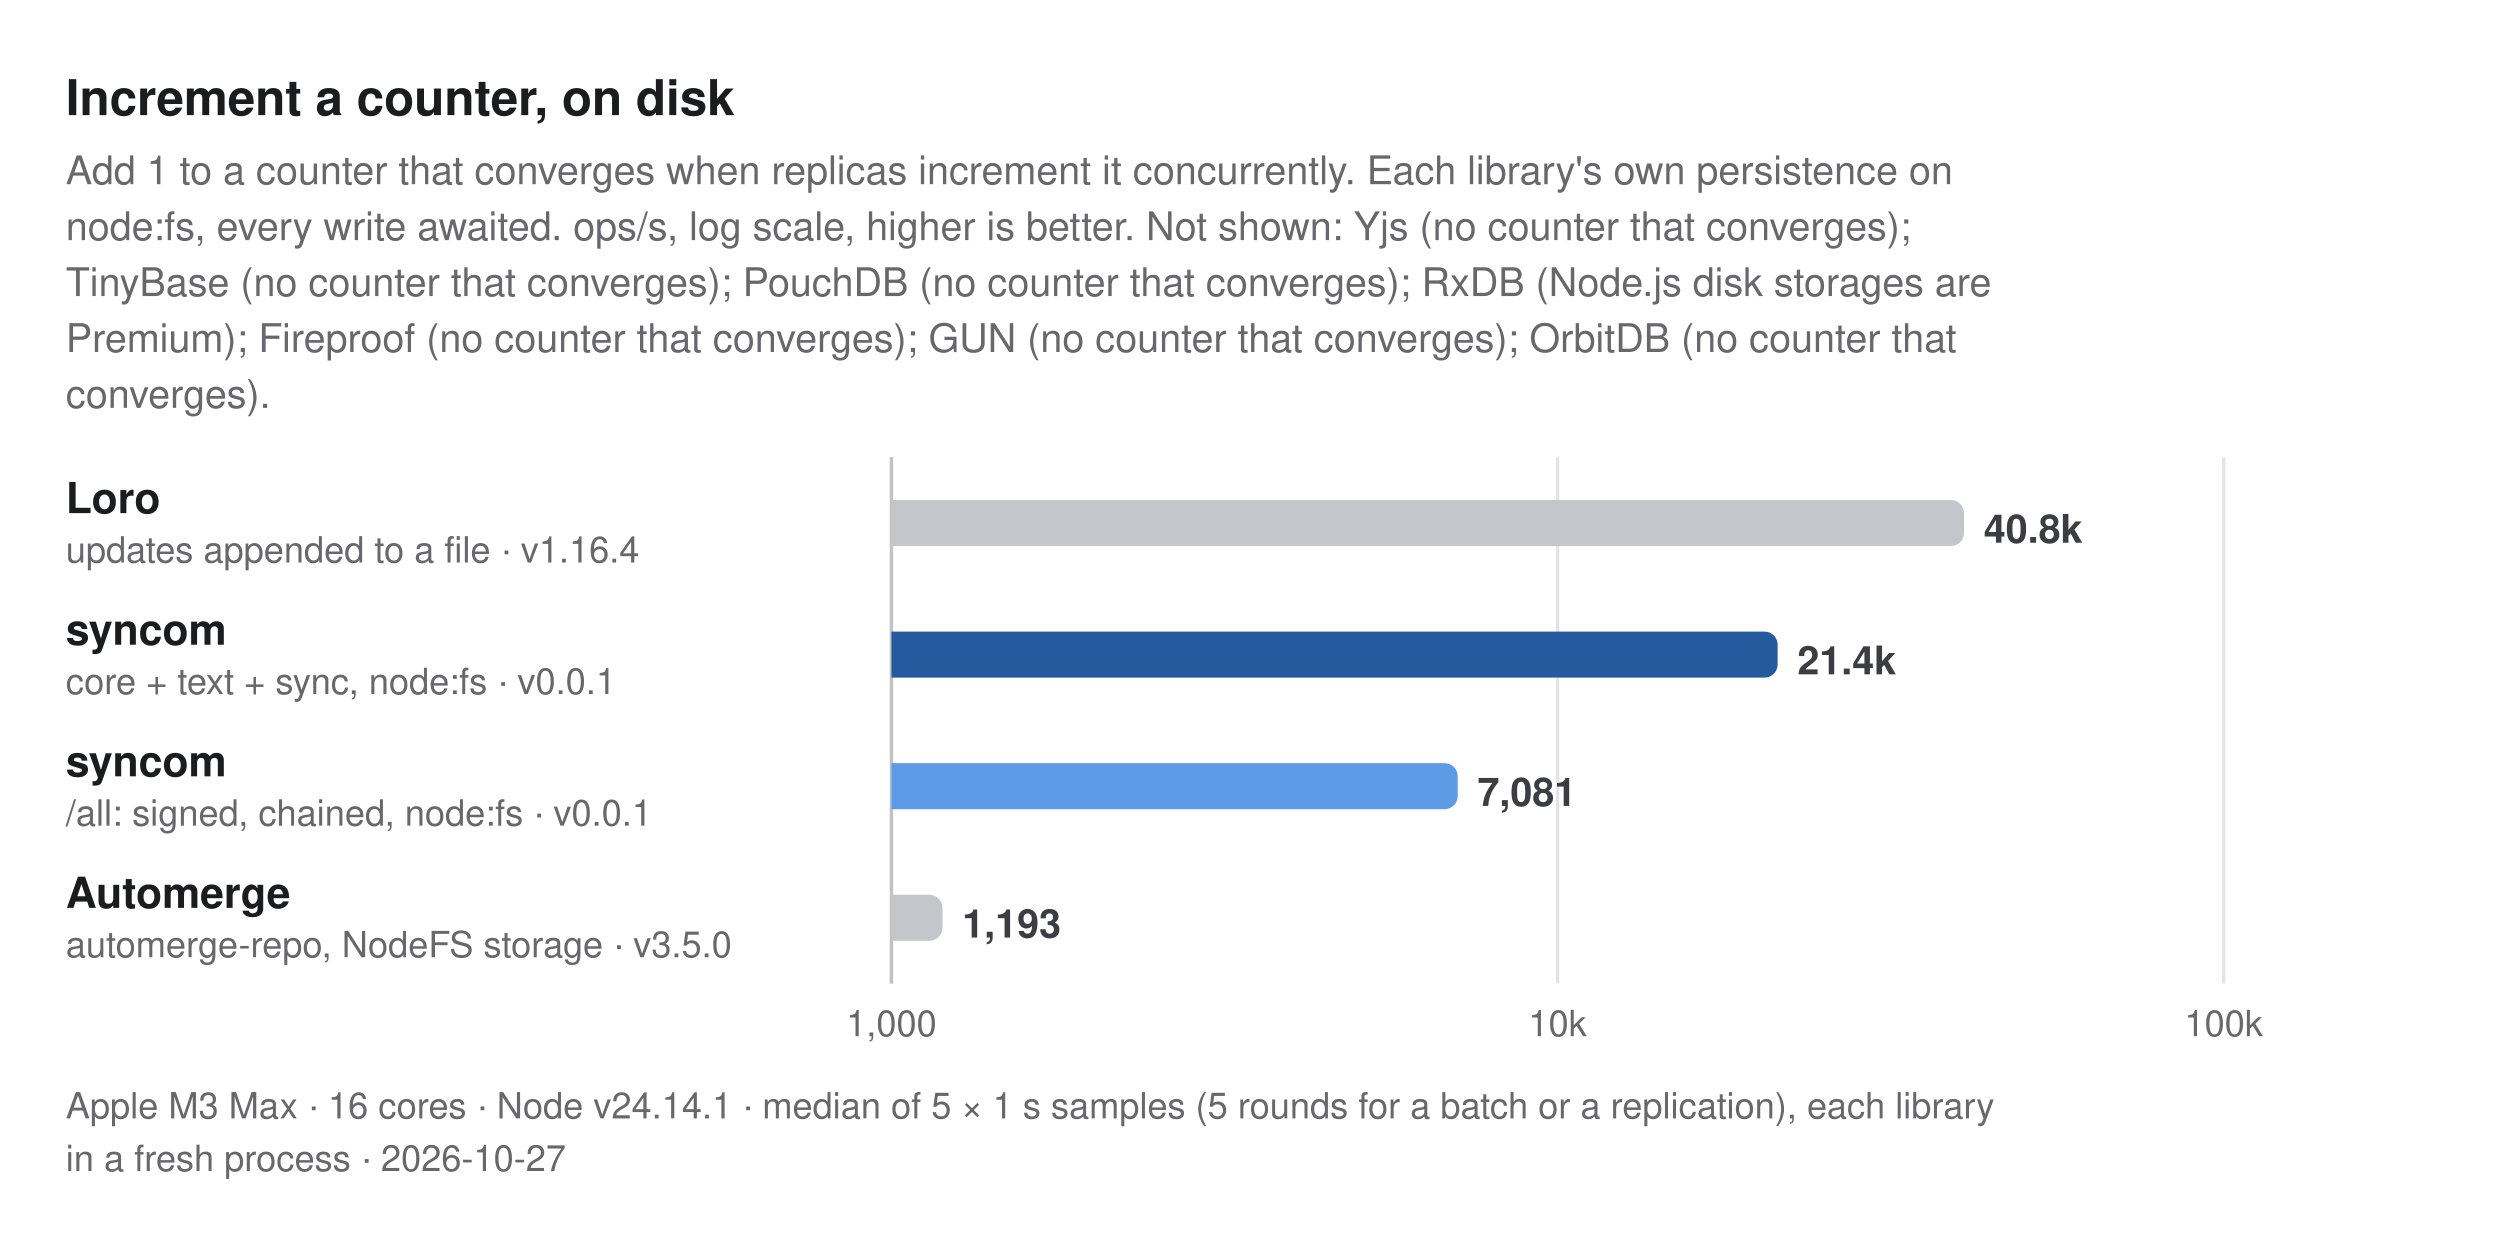
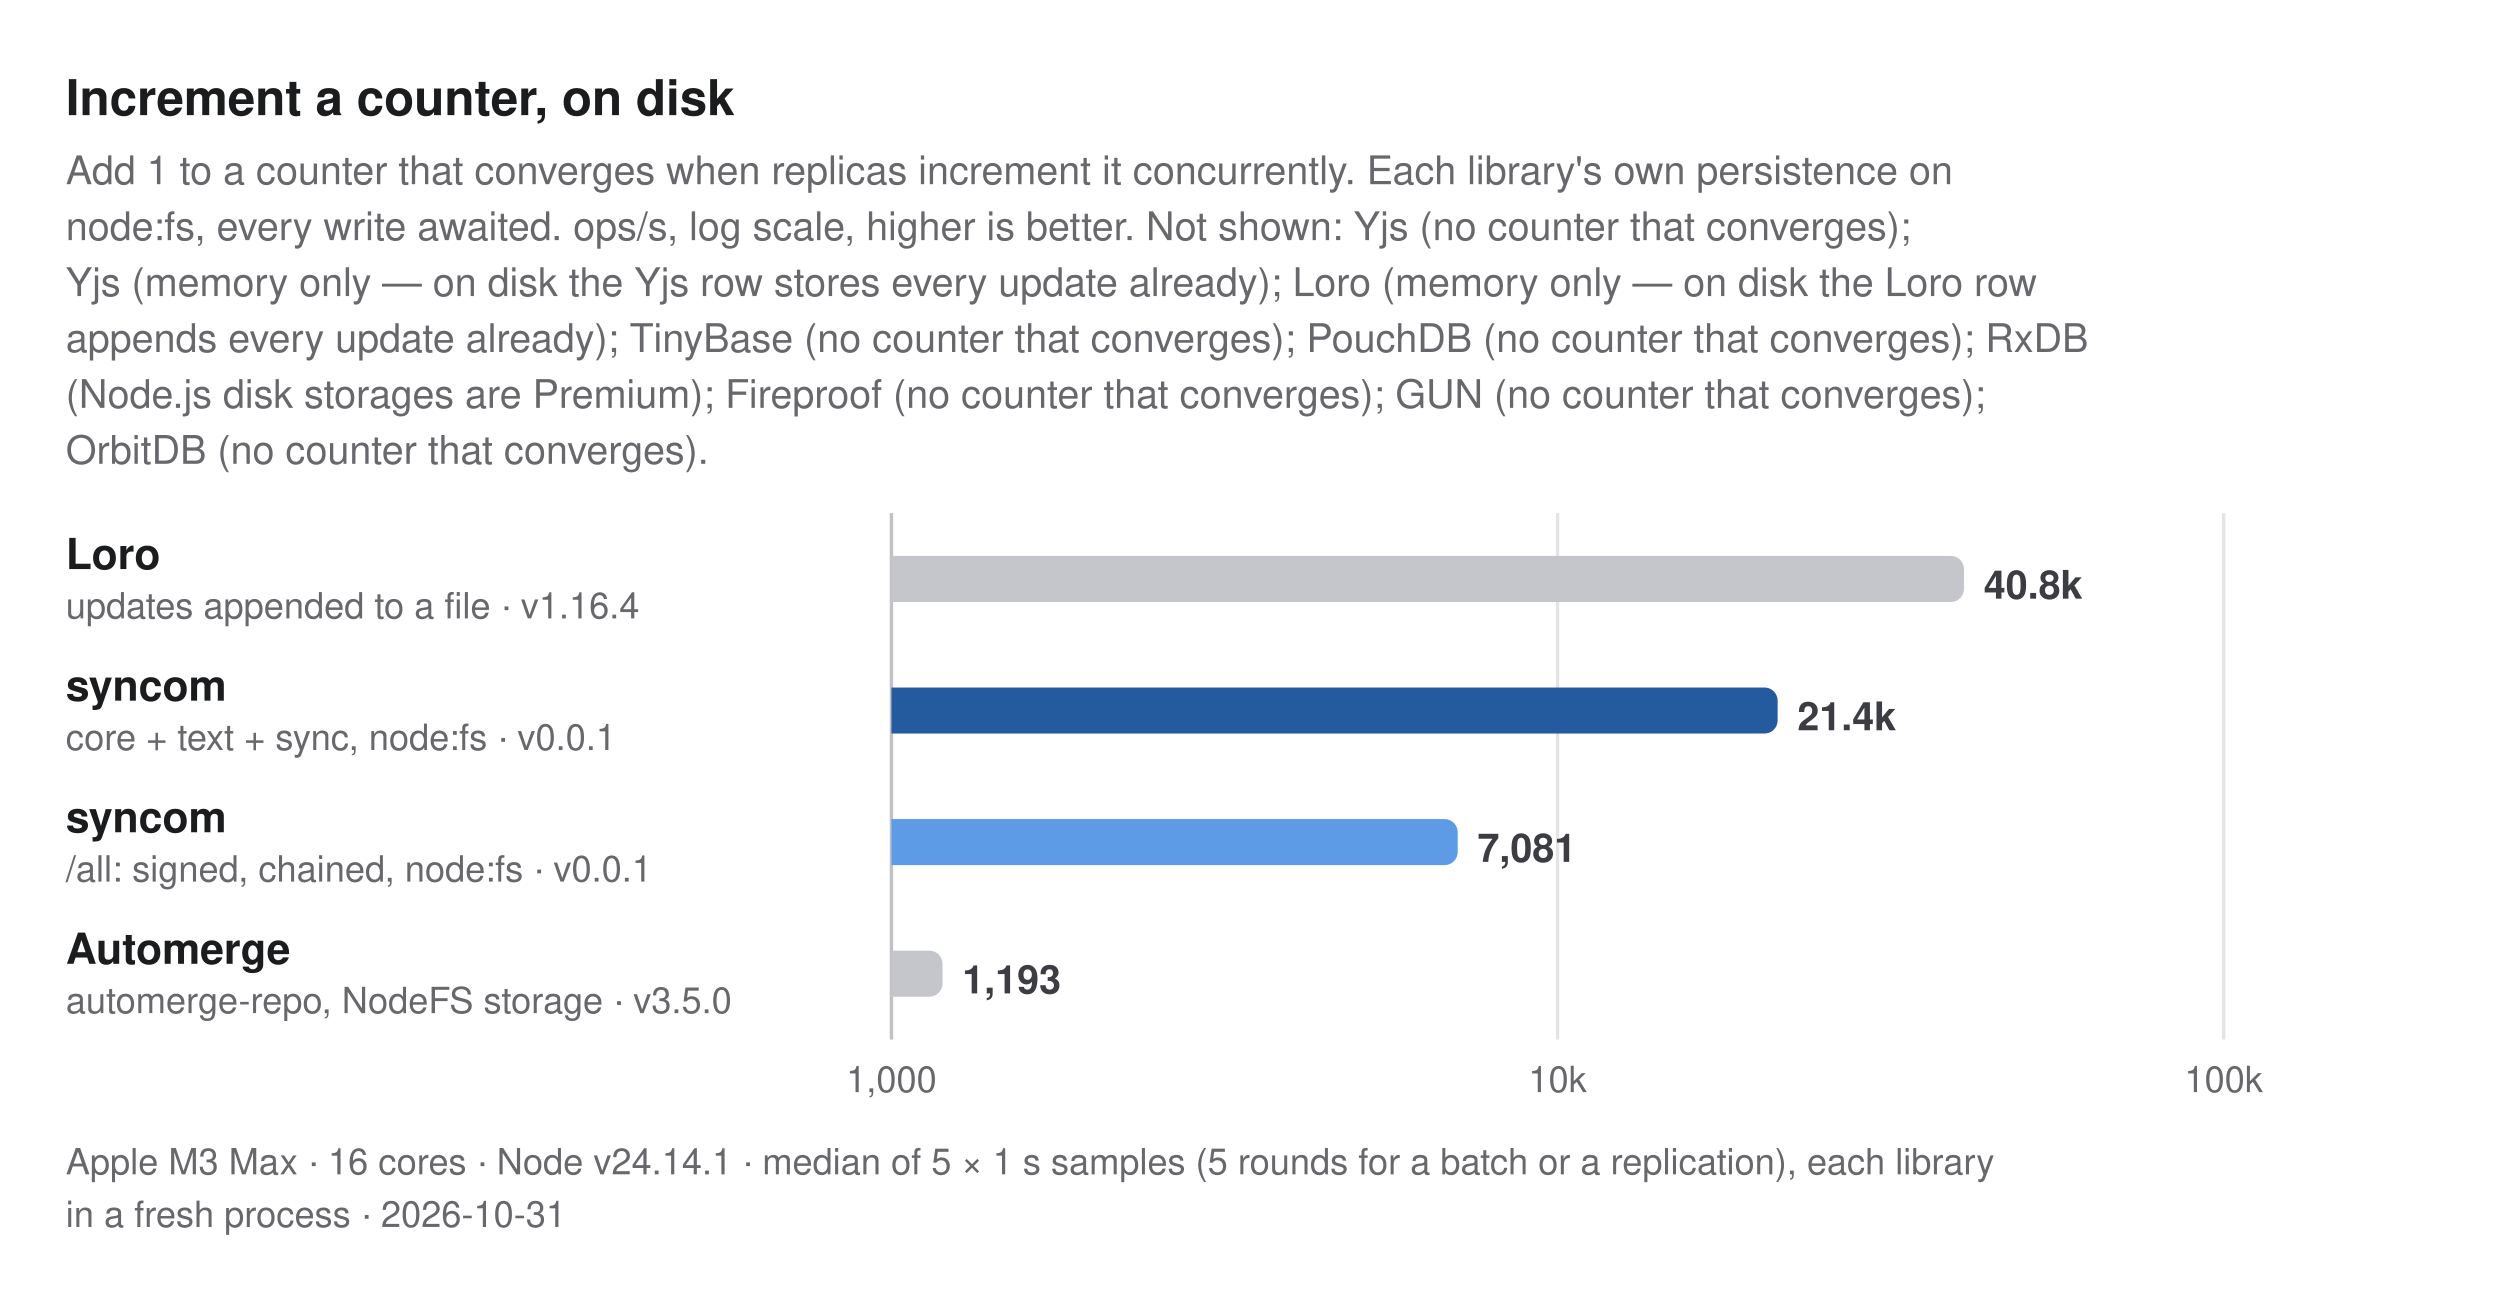
- <svg xmlns="http://www.w3.org/2000/svg" width="760" height="375" viewBox="0 0 760 375" role="img" aria-label="Increment a counter, on disk. Add 1 to a counter that converges when replicas increment it concurrently. Each library's own persistence on node:fs, every write awaited. ops/s, log scale, higher is better. Not shown: Yjs (no counter that converges); TinyBase (no counter that converges); PouchDB (no counter that converges); RxDB (Node.js disk storages are Premium); Fireproof (no counter that converges); GUN (no counter that converges); OrbitDB (no counter that converges).">
+ <svg xmlns="http://www.w3.org/2000/svg" width="760" height="392" viewBox="0 0 760 392" role="img" aria-label="Increment a counter, on disk. Add 1 to a counter that converges when replicas increment it concurrently. Each library's own persistence on node:fs, every write awaited. ops/s, log scale, higher is better. Not shown: Yjs (no counter that converges); Yjs (memory only — on disk the Yjs row stores every update already); Loro (memory only — on disk the Loro row appends every update already); TinyBase (no counter that converges); PouchDB (no counter that converges); RxDB (Node.js disk storages are Premium); Fireproof (no counter that converges); GUN (no counter that converges); OrbitDB (no counter that converges).">
  <style>
  text { font-family: -apple-system, BlinkMacSystemFont, "Segoe UI", Helvetica, Arial, sans-serif; }
  .title { font-size: 15px; font-weight: 700; fill: #1b1c1e; }
  .subtitle, .caption { font-size: 12px; fill: #67676c; }
  .caption { font-size: 11px; }
  .group { font-size: 11px; font-weight: 600; letter-spacing: 0.06em; fill: #67676c; }
  .label { font-size: 13px; font-weight: 600; fill: #1b1c1e; }
  .label.primary, .label.secondary { font-weight: 700; }
  .sublabel { font-size: 11px; fill: #67676c; }
  .value { font-size: 12px; font-weight: 600; fill: #3c3c43; font-variant-numeric: tabular-nums; }
  .value.small { font-size: 10px; }
  .legend { font-size: 11px; fill: #3c3c43; }
  .tick { font-size: 11px; fill: #67676c; font-variant-numeric: tabular-nums; }
  .grid { stroke: #e4e4e7; stroke-width: 1; }
  .axis { stroke: #c2c2c4; stroke-width: 1; }
  .ref { stroke: #67676c; stroke-width: 1; stroke-dasharray: 3 3; }
  .bar { fill: #c4c6cc; }
  .bar.primary { fill: #245a9e; }
  .bar.secondary { fill: #5e9be6; }
  @media (prefers-color-scheme: dark) {
    .title, .label { fill: #dfdfd6; }
    .subtitle, .caption, .group, .sublabel, .tick { fill: #98989f; }
    .value, .legend { fill: #c2c2c4; }
    .grid { stroke: #2e2e32; }
    .axis { stroke: #48484c; }
    .ref { stroke: #98989f; }
    .bar { fill: #46474e; }
    .bar.primary { fill: #8dbcf2; }
    .bar.secondary { fill: #3d7bd0; }
  }
</style>
  <text class="title" x="20" y="35">Increment a counter, on disk</text>
  <text class="subtitle" x="20" y="56">Add 1 to a counter that converges when replicas increment it concurrently. Each library's own persistence on</text>
  <text class="subtitle" x="20" y="73">node:fs, every write awaited. ops/s, log scale, higher is better. Not shown: Yjs (no counter that converges);</text>
-   <text class="subtitle" x="20" y="90">TinyBase (no counter that converges); PouchDB (no counter that converges); RxDB (Node.js disk storages are</text>
-   <text class="subtitle" x="20" y="107">Premium); Fireproof (no counter that converges); GUN (no counter that converges); OrbitDB (no counter that</text>
-   <text class="subtitle" x="20" y="124">converges).</text>
-   <line class="grid" x1="271" y1="139" x2="271" y2="299" />
-   <text class="tick" x="271" y="315" text-anchor="middle">1,000</text>
-   <line class="grid" x1="473.5" y1="139" x2="473.5" y2="299" />
-   <text class="tick" x="473.5" y="315" text-anchor="middle">10k</text>
-   <line class="grid" x1="676" y1="139" x2="676" y2="299" />
-   <text class="tick" x="676" y="315" text-anchor="middle">100k</text>
-   <line class="axis" x1="271" y1="139" x2="271" y2="299" />
+   <text class="subtitle" x="20" y="90">Yjs (memory only — on disk the Yjs row stores every update already); Loro (memory only — on disk the Loro row</text>
+   <text class="subtitle" x="20" y="107">appends every update already); TinyBase (no counter that converges); PouchDB (no counter that converges); RxDB</text>
+   <text class="subtitle" x="20" y="124">(Node.js disk storages are Premium); Fireproof (no counter that converges); GUN (no counter that converges);</text>
+   <text class="subtitle" x="20" y="141">OrbitDB (no counter that converges).</text>
+   <line class="grid" x1="271" y1="156" x2="271" y2="316" />
+   <text class="tick" x="271" y="332" text-anchor="middle">1,000</text>
+   <line class="grid" x1="473.5" y1="156" x2="473.5" y2="316" />
+   <text class="tick" x="473.5" y="332" text-anchor="middle">10k</text>
+   <line class="grid" x1="676" y1="156" x2="676" y2="316" />
+   <text class="tick" x="676" y="332" text-anchor="middle">100k</text>
+   <line class="axis" x1="271" y1="156" x2="271" y2="316" />
  <g>
-     <text class="label" x="20" y="156">Loro</text>
-     <text class="sublabel" x="20" y="171">updates appended to a file · v1.16.4</text>
-     <path class="bar" d="M271,152H593.061A4,4 0 0 1 597.061,156V162A4,4 0 0 1 593.061,166H271Z" />
-     <text class="value" x="603.061" y="165">40.8k</text>
+     <text class="label" x="20" y="173">Loro</text>
+     <text class="sublabel" x="20" y="188">updates appended to a file · v1.16.4</text>
+     <path class="bar" d="M271,169H593.061A4,4 0 0 1 597.061,173V179A4,4 0 0 1 593.061,183H271Z" />
+     <text class="value" x="603.061" y="182">40.8k</text>
  </g>
  <g>
-     <text class="label primary" x="20" y="196">syncom</text>
-     <text class="sublabel" x="20" y="211">core + text + sync, node:fs · v0.0.1</text>
-     <path class="bar primary" d="M271,192H536.401A4,4 0 0 1 540.401,196V202A4,4 0 0 1 536.401,206H271Z" />
-     <text class="value" x="546.401" y="205">21.4k</text>
+     <text class="label primary" x="20" y="213">syncom</text>
+     <text class="sublabel" x="20" y="228">core + text + sync, node:fs · v0.0.1</text>
+     <path class="bar primary" d="M271,209H536.401A4,4 0 0 1 540.401,213V219A4,4 0 0 1 536.401,223H271Z" />
+     <text class="value" x="546.401" y="222">21.4k</text>
  </g>
  <g>
-     <text class="label secondary" x="20" y="236">syncom</text>
-     <text class="sublabel" x="20" y="251">/all: signed, chained, node:fs · v0.0.1</text>
-     <path class="bar secondary" d="M271,232H439.149A4,4 0 0 1 443.149,236V242A4,4 0 0 1 439.149,246H271Z" />
-     <text class="value" x="449.149" y="245">7,081</text>
+     <text class="label secondary" x="20" y="253">syncom</text>
+     <text class="sublabel" x="20" y="268">/all: signed, chained, node:fs · v0.0.1</text>
+     <path class="bar secondary" d="M271,249H439.149A4,4 0 0 1 443.149,253V259A4,4 0 0 1 439.149,263H271Z" />
+     <text class="value" x="449.149" y="262">7,081</text>
  </g>
  <g>
-     <text class="label" x="20" y="276">Automerge</text>
-     <text class="sublabel" x="20" y="291">automerge-repo, NodeFS storage · v3.5.0</text>
-     <path class="bar" d="M271,272H282.526A4,4 0 0 1 286.526,276V282A4,4 0 0 1 282.526,286H271Z" />
-     <text class="value" x="292.526" y="285">1,193</text>
+     <text class="label" x="20" y="293">Automerge</text>
+     <text class="sublabel" x="20" y="308">automerge-repo, NodeFS storage · v3.5.0</text>
+     <path class="bar" d="M271,289H282.526A4,4 0 0 1 286.526,293V299A4,4 0 0 1 282.526,303H271Z" />
+     <text class="value" x="292.526" y="302">1,193</text>
  </g>
-   <text class="caption" x="20" y="340">Apple M3 Max · 16 cores · Node v24.14.1 · median of 5 × 1 s samples (5 rounds for a batch or a replication), each library</text>
-   <text class="caption" x="20" y="356">in a fresh process · 2026-10-27</text>
+   <text class="caption" x="20" y="357">Apple M3 Max · 16 cores · Node v24.14.1 · median of 5 × 1 s samples (5 rounds for a batch or a replication), each library</text>
+   <text class="caption" x="20" y="373">in a fresh process · 2026-10-31</text>
</svg>
